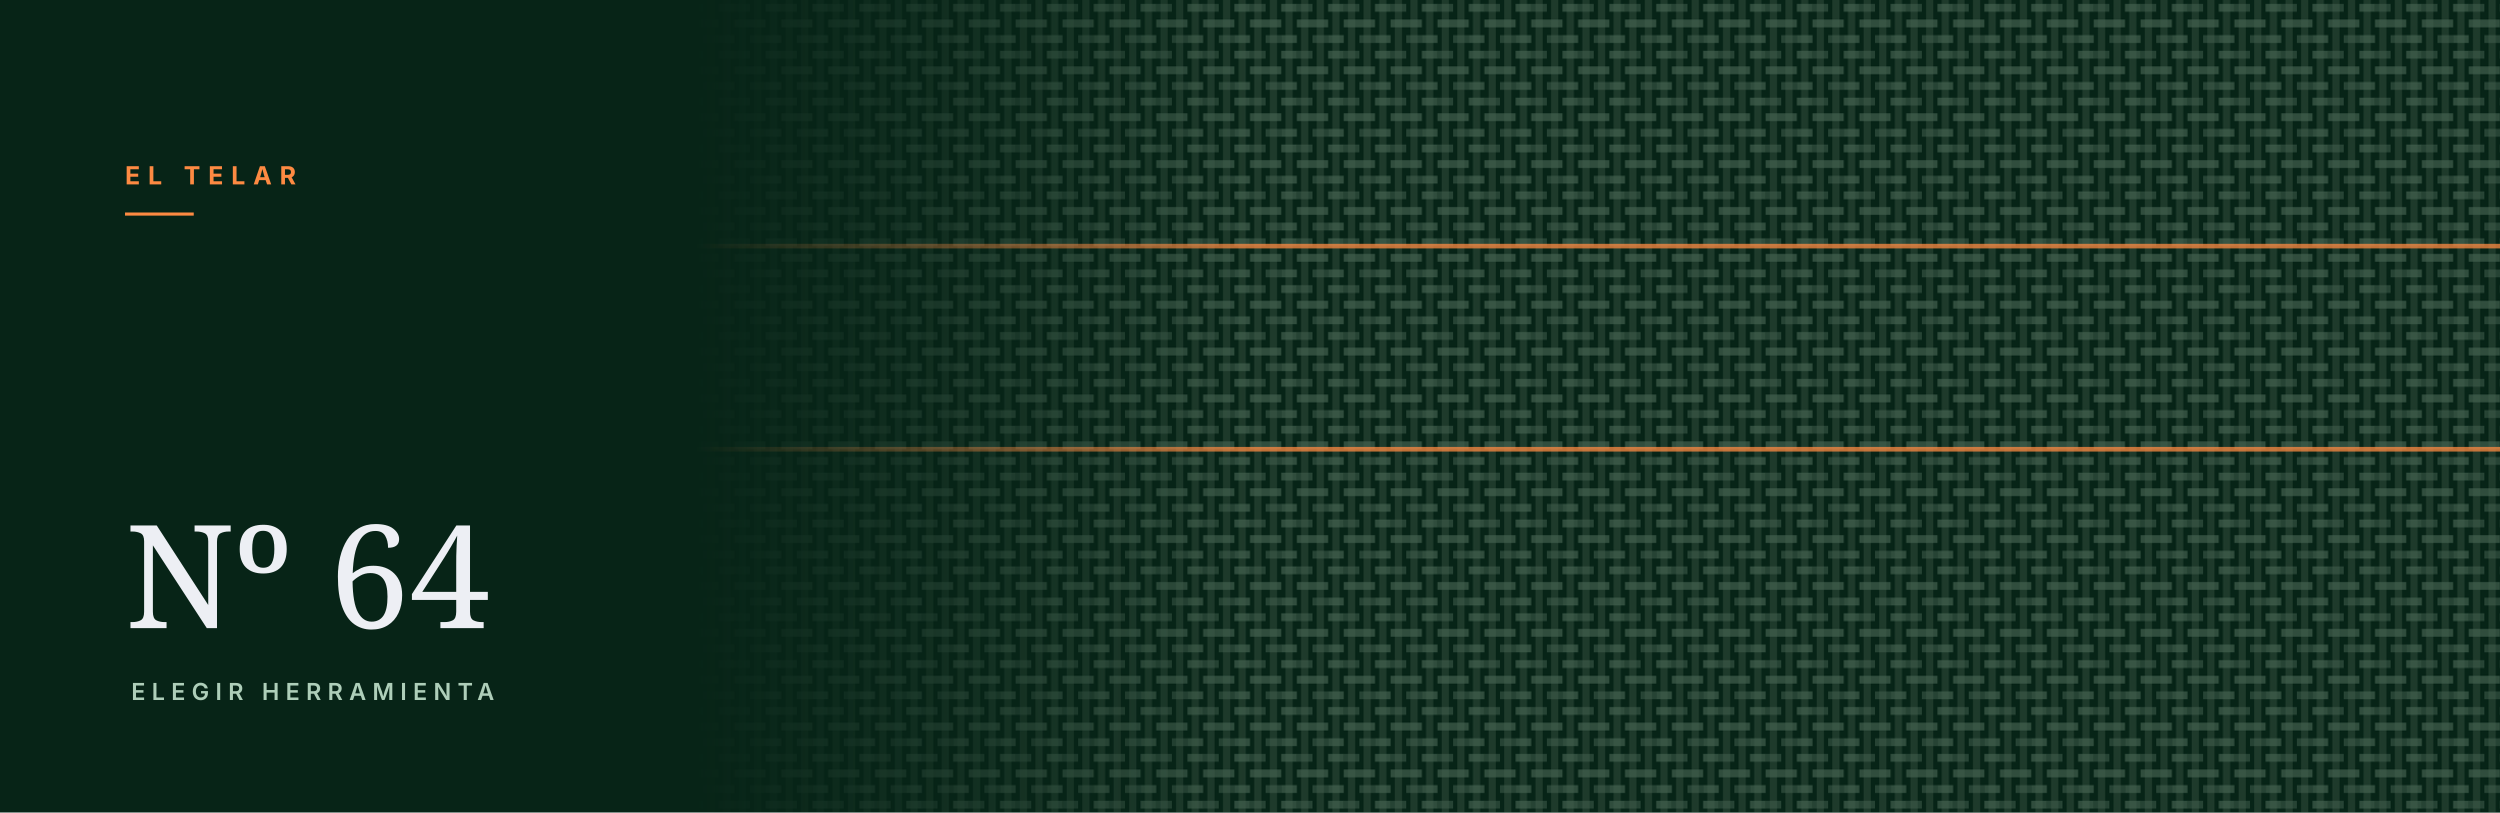
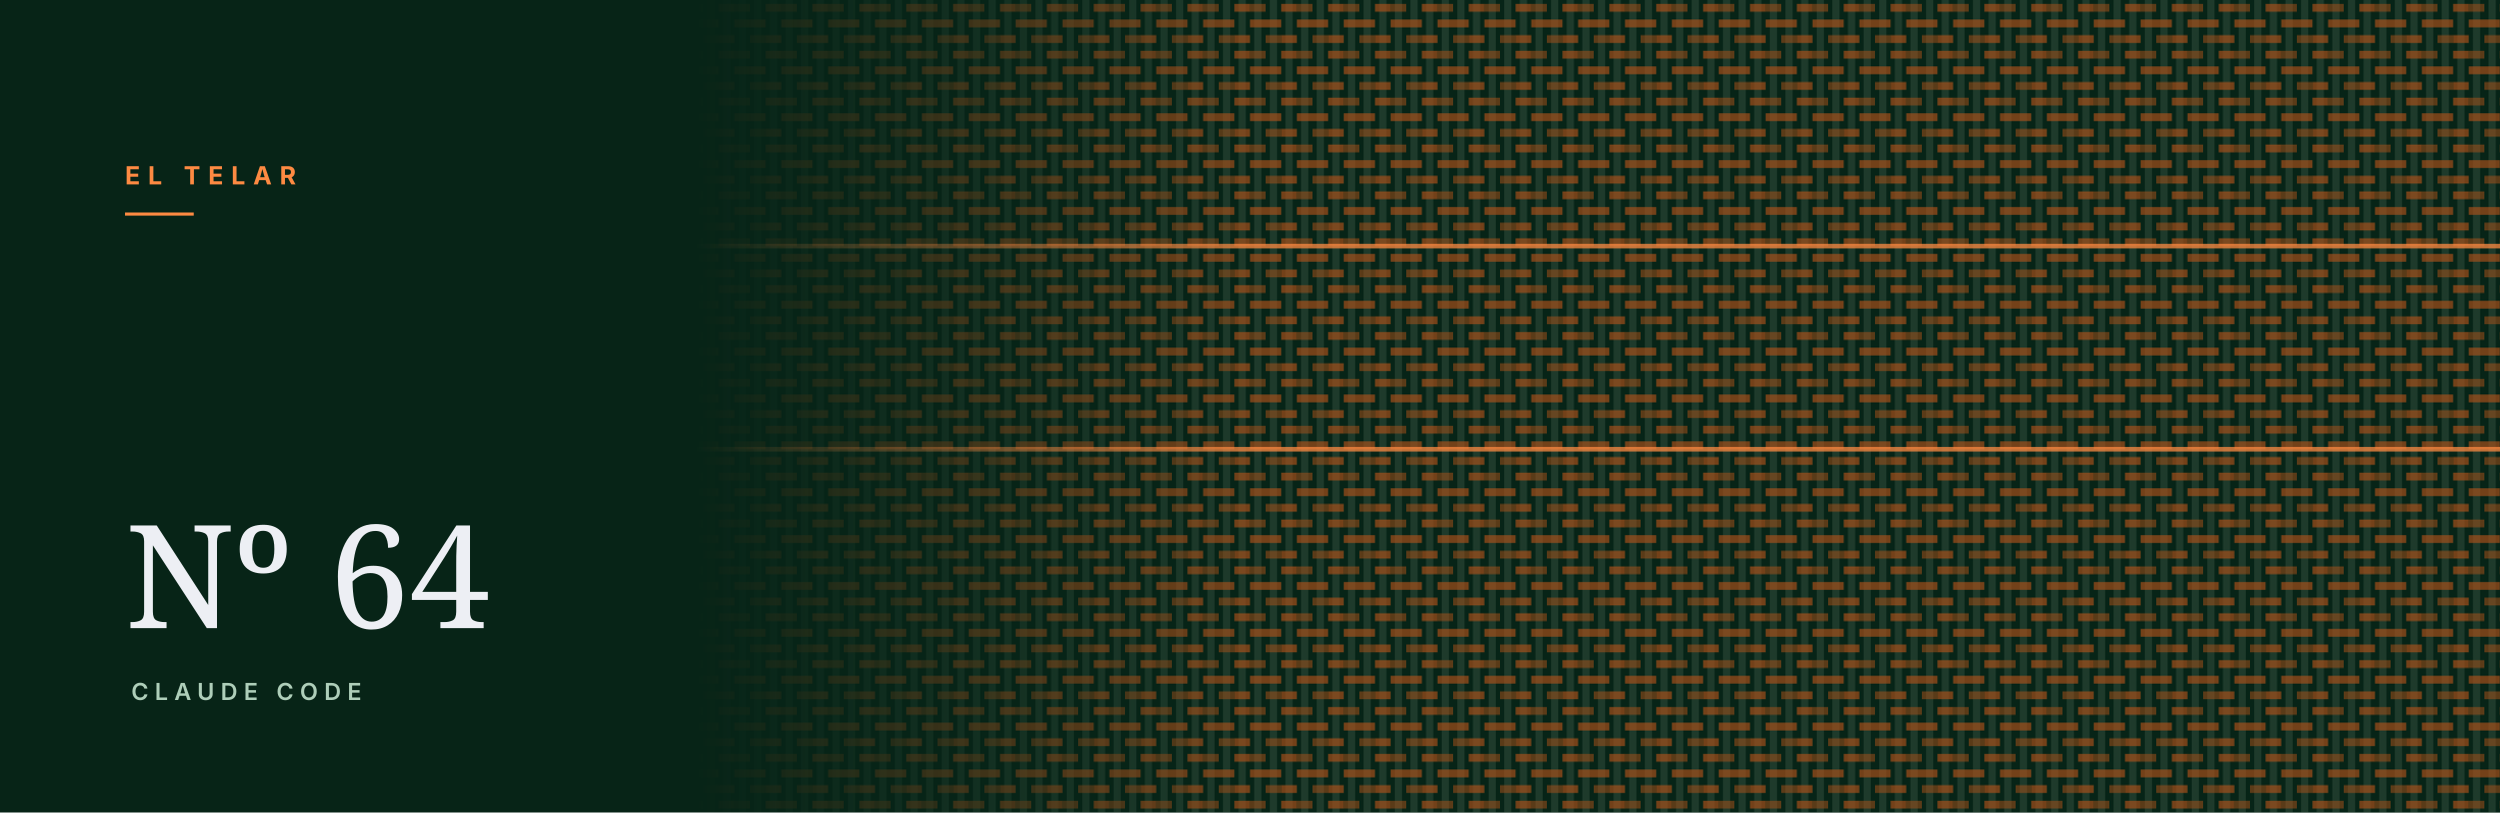
<svg xmlns="http://www.w3.org/2000/svg" viewBox="0 0 1600 520" role="img" aria-hidden="true">
  <defs>
    <pattern id="w" width="30" height="30" patternUnits="userSpaceOnUse" patternTransform="rotate(0)">
      <rect width="30" height="30" fill="#072417" />
      <rect x="2.7" y="0" width="4.6" height="30" fill="#1e3a2b" />
      <rect x="12.7" y="0" width="4.6" height="30" fill="#1e3a2b" />
      <rect x="22.7" y="0" width="4.6" height="30" fill="#1e3a2b" />
-       <rect x="10.0" y="2.5" width="10.0" height="5.0" fill="#486554" opacity="0.62" />
-       <rect x="20.0" y="2.5" width="10.0" height="5.0" fill="#486554" opacity="0.48" />
-       <rect x="0.0" y="12.5" width="10.0" height="5.0" fill="#486554" opacity="0.62" />
-       <rect x="20.0" y="12.5" width="10.0" height="5.0" fill="#486554" opacity="0.62" />
-       <rect x="0.0" y="22.5" width="10.0" height="5.0" fill="#486554" opacity="0.48" />
-       <rect x="10.0" y="22.5" width="10.0" height="5.0" fill="#486554" opacity="0.62" />
+       <rect x="10.0" y="2.5" width="10.0" height="5.0" fill="#b4531a" opacity="0.62" />
+       <rect x="20.0" y="2.5" width="10.0" height="5.0" fill="#b4531a" opacity="0.48" />
+       <rect x="0.0" y="12.5" width="10.0" height="5.0" fill="#b4531a" opacity="0.62" />
+       <rect x="20.0" y="12.5" width="10.0" height="5.0" fill="#b4531a" opacity="0.62" />
+       <rect x="0.0" y="22.5" width="10.0" height="5.0" fill="#b4531a" opacity="0.48" />
+       <rect x="10.0" y="22.5" width="10.0" height="5.0" fill="#b4531a" opacity="0.62" />
    </pattern>
    <linearGradient id="f" x1="0" y1="0" x2="1" y2="0">
      <stop offset="0.28" stop-color="#fff" stop-opacity="0" />
      <stop offset="0.50" stop-color="#fff" stop-opacity="1" />
    </linearGradient>
    <mask id="m">
      <rect width="100%" height="100%" fill="url(#f)" />
    </mask>
  </defs>
  <rect width="1600" height="520" fill="#072417" />
  <rect width="1600" height="520" fill="url(#w)" mask="url(#m)" />
  <rect x="0" y="156" width="1600" height="3" fill="#fd8a42" opacity="0.75" mask="url(#m)" />
  <rect x="0" y="286" width="1600" height="3" fill="#fd8a42" opacity="0.75" mask="url(#m)" />
  <text x="80" y="118" font-family="Inter, Helvetica, Arial, sans-serif" font-size="16" font-weight="700" letter-spacing="5" fill="#fd8a42">EL TELAR</text>
  <rect x="80" y="136" width="44" height="2" fill="#fd8a42" />
  <text x="80" y="402" font-family="Newsreader, Georgia, serif" font-size="92" fill="#f9f9ff" opacity="0.95">Nº 64</text>
-   <text x="84" y="448" font-family="Inter, Helvetica, Arial, sans-serif" font-size="15" font-weight="600" letter-spacing="4" fill="#aeceb9">ELEGIR HERRAMIENTA</text>
+   <text x="84" y="448" font-family="Inter, Helvetica, Arial, sans-serif" font-size="15" font-weight="600" letter-spacing="4" fill="#aeceb9">CLAUDE CODE</text>
</svg>
